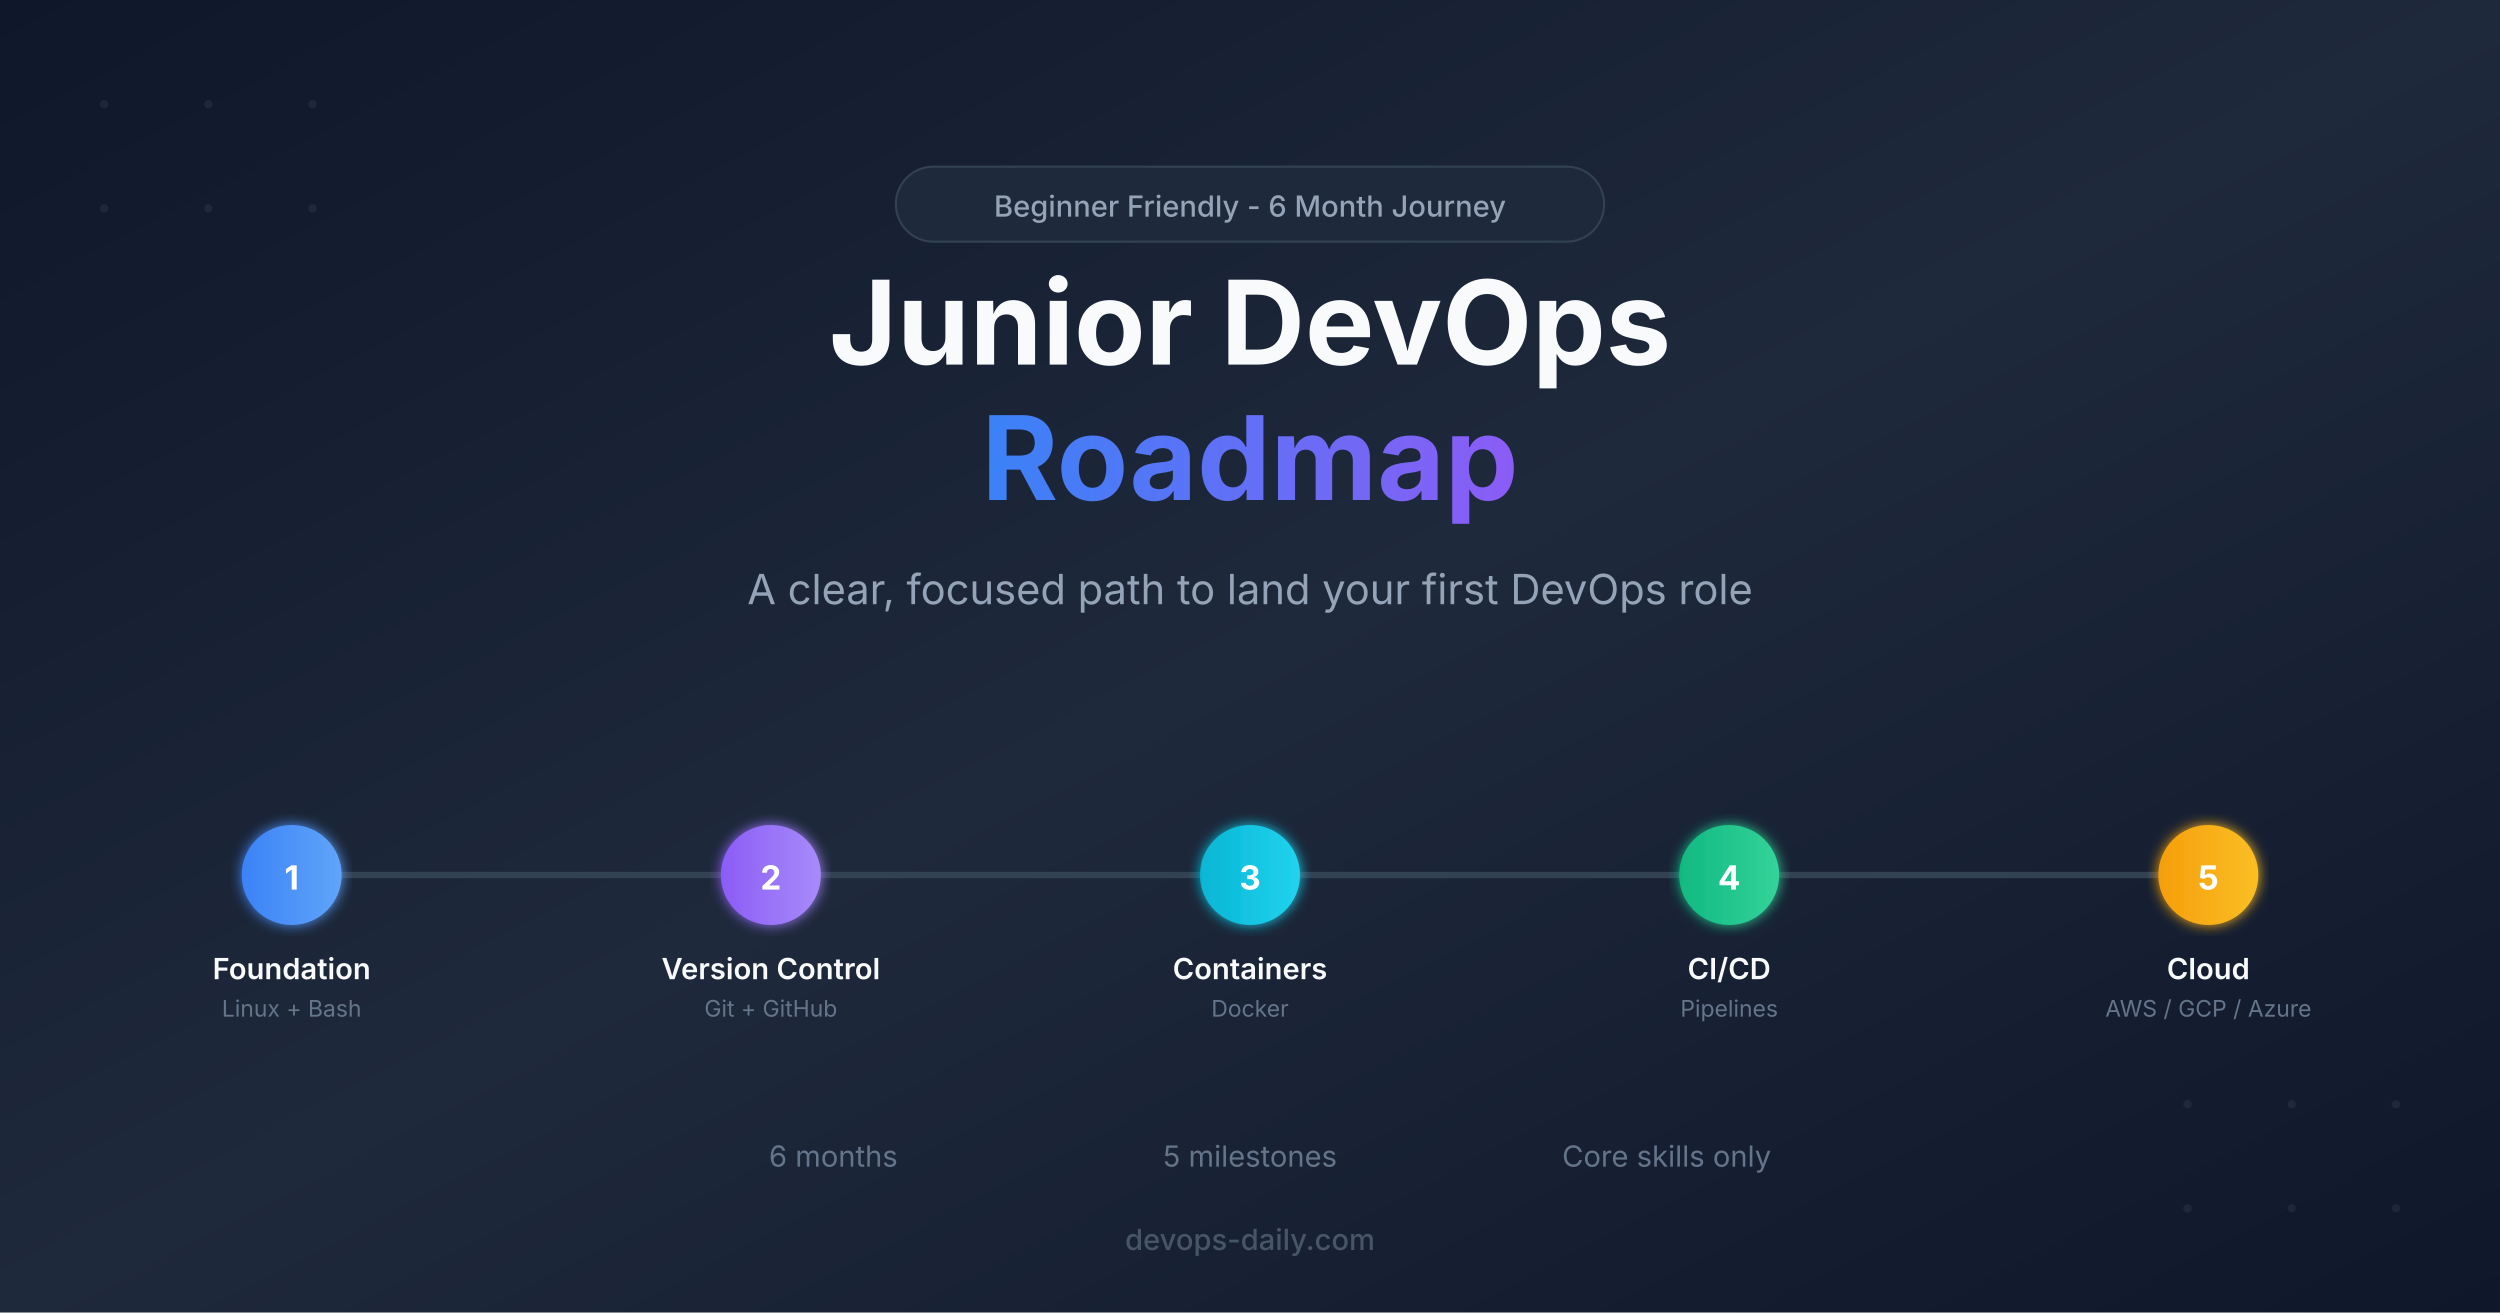
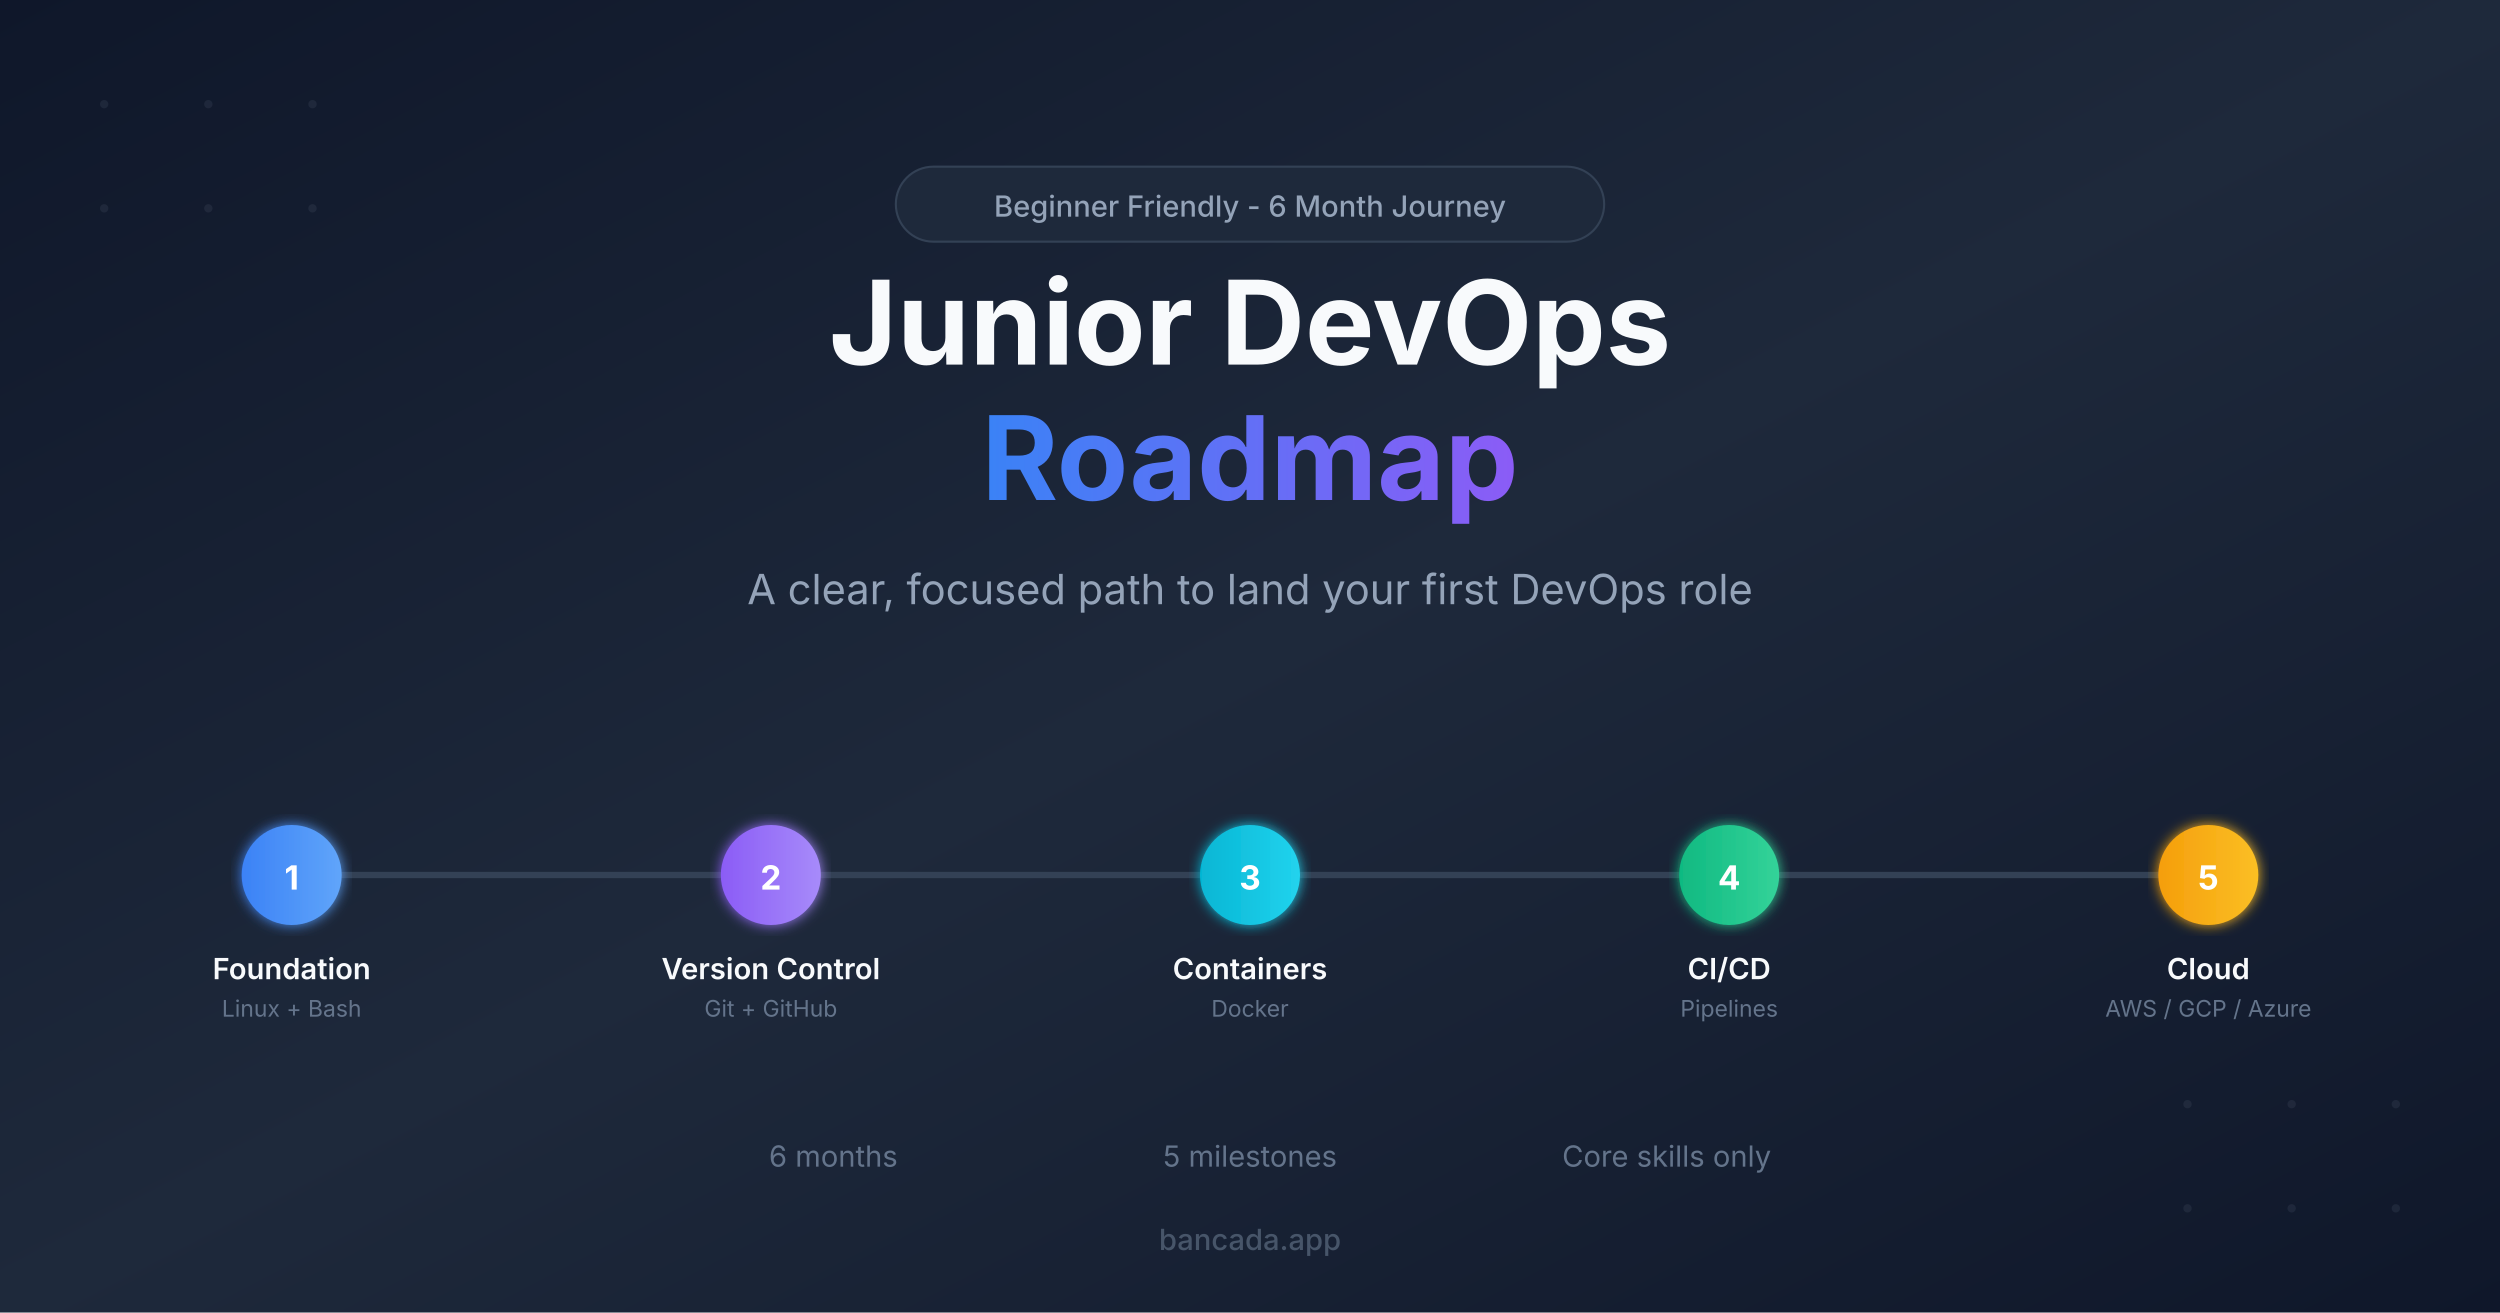
<svg xmlns="http://www.w3.org/2000/svg" width="1200" height="630">
  <defs>
    <linearGradient id="bgGradient" x1="0%" y1="0%" x2="100%" y2="100%">
      <stop offset="0%" style="stop-color:#0f172a;stop-opacity:1" />
      <stop offset="50%" style="stop-color:#1e293b;stop-opacity:1" />
      <stop offset="100%" style="stop-color:#0f172a;stop-opacity:1" />
    </linearGradient>
    <linearGradient id="titleGradient" x1="0%" y1="0%" x2="100%" y2="0%">
      <stop offset="0%" style="stop-color:#3b82f6;stop-opacity:1" />
      <stop offset="100%" style="stop-color:#8b5cf6;stop-opacity:1" />
    </linearGradient>
    <linearGradient id="milestone1" x1="0%" y1="0%" x2="100%" y2="0%">
      <stop offset="0%" style="stop-color:#3b82f6;stop-opacity:1" />
      <stop offset="100%" style="stop-color:#60a5fa;stop-opacity:1" />
    </linearGradient>
    <linearGradient id="milestone2" x1="0%" y1="0%" x2="100%" y2="0%">
      <stop offset="0%" style="stop-color:#8b5cf6;stop-opacity:1" />
      <stop offset="100%" style="stop-color:#a78bfa;stop-opacity:1" />
    </linearGradient>
    <linearGradient id="milestone3" x1="0%" y1="0%" x2="100%" y2="0%">
      <stop offset="0%" style="stop-color:#06b6d4;stop-opacity:1" />
      <stop offset="100%" style="stop-color:#22d3ee;stop-opacity:1" />
    </linearGradient>
    <linearGradient id="milestone4" x1="0%" y1="0%" x2="100%" y2="0%">
      <stop offset="0%" style="stop-color:#10b981;stop-opacity:1" />
      <stop offset="100%" style="stop-color:#34d399;stop-opacity:1" />
    </linearGradient>
    <linearGradient id="milestone5" x1="0%" y1="0%" x2="100%" y2="0%">
      <stop offset="0%" style="stop-color:#f59e0b;stop-opacity:1" />
      <stop offset="100%" style="stop-color:#fbbf24;stop-opacity:1" />
    </linearGradient>
    <filter id="glow">
      <feGaussianBlur stdDeviation="3" result="coloredBlur" />
      <feMerge>
        <feMergeNode in="coloredBlur" />
        <feMergeNode in="SourceGraphic" />
      </feMerge>
    </filter>
  </defs>
  <rect width="1200" height="630" fill="url(#bgGradient)" />
  <g opacity="0.1">
    <circle cx="50" cy="50" r="2" fill="#94a3b8" />
    <circle cx="100" cy="50" r="2" fill="#94a3b8" />
    <circle cx="150" cy="50" r="2" fill="#94a3b8" />
    <circle cx="50" cy="100" r="2" fill="#94a3b8" />
    <circle cx="100" cy="100" r="2" fill="#94a3b8" />
    <circle cx="150" cy="100" r="2" fill="#94a3b8" />
    <circle cx="1050" cy="530" r="2" fill="#94a3b8" />
    <circle cx="1100" cy="530" r="2" fill="#94a3b8" />
    <circle cx="1150" cy="530" r="2" fill="#94a3b8" />
    <circle cx="1050" cy="580" r="2" fill="#94a3b8" />
    <circle cx="1100" cy="580" r="2" fill="#94a3b8" />
    <circle cx="1150" cy="580" r="2" fill="#94a3b8" />
  </g>
  <rect x="430" y="80" width="340" height="36" rx="18" fill="#1e293b" stroke="#334155" stroke-width="1" />
  <text x="600" y="104" font-family="system-ui, -apple-system, sans-serif" font-size="14" font-weight="500" fill="#94a3b8" text-anchor="middle">Beginner Friendly - 6 Month Journey</text>
  <text x="600" y="175" font-family="system-ui, -apple-system, sans-serif" font-size="56" font-weight="700" fill="#f8fafc" text-anchor="middle">Junior DevOps</text>
  <text x="600" y="240" font-family="system-ui, -apple-system, sans-serif" font-size="56" font-weight="700" fill="url(#titleGradient)" text-anchor="middle">Roadmap</text>
  <text x="600" y="290" font-family="system-ui, -apple-system, sans-serif" font-size="20" fill="#94a3b8" text-anchor="middle">A clear, focused path to land your first DevOps role</text>
  <line x1="140" y1="420" x2="1060" y2="420" stroke="#334155" stroke-width="3" stroke-linecap="round" />
  <line x1="140" y1="420" x2="1060" y2="420" stroke="url(#titleGradient)" stroke-width="3" stroke-linecap="round" filter="url(#glow)" />
  <g transform="translate(140, 350)">
    <circle cx="0" cy="70" r="24" fill="url(#milestone1)" filter="url(#glow)" />
    <text x="0" y="77" font-family="system-ui, -apple-system, sans-serif" font-size="16" font-weight="700" fill="white" text-anchor="middle">1</text>
    <text x="0" y="120" font-family="system-ui, -apple-system, sans-serif" font-size="14" font-weight="600" fill="#f8fafc" text-anchor="middle">Foundation</text>
    <text x="0" y="138" font-family="system-ui, -apple-system, sans-serif" font-size="11" fill="#64748b" text-anchor="middle">Linux + Bash</text>
  </g>
  <g transform="translate(370, 350)">
    <circle cx="0" cy="70" r="24" fill="url(#milestone2)" filter="url(#glow)" />
    <text x="0" y="77" font-family="system-ui, -apple-system, sans-serif" font-size="16" font-weight="700" fill="white" text-anchor="middle">2</text>
    <text x="0" y="120" font-family="system-ui, -apple-system, sans-serif" font-size="14" font-weight="600" fill="#f8fafc" text-anchor="middle">Version Control</text>
    <text x="0" y="138" font-family="system-ui, -apple-system, sans-serif" font-size="11" fill="#64748b" text-anchor="middle">Git + GitHub</text>
  </g>
  <g transform="translate(600, 350)">
    <circle cx="0" cy="70" r="24" fill="url(#milestone3)" filter="url(#glow)" />
    <text x="0" y="77" font-family="system-ui, -apple-system, sans-serif" font-size="16" font-weight="700" fill="white" text-anchor="middle">3</text>
    <text x="0" y="120" font-family="system-ui, -apple-system, sans-serif" font-size="14" font-weight="600" fill="#f8fafc" text-anchor="middle">Containers</text>
    <text x="0" y="138" font-family="system-ui, -apple-system, sans-serif" font-size="11" fill="#64748b" text-anchor="middle">Docker</text>
  </g>
  <g transform="translate(830, 350)">
    <circle cx="0" cy="70" r="24" fill="url(#milestone4)" filter="url(#glow)" />
    <text x="0" y="77" font-family="system-ui, -apple-system, sans-serif" font-size="16" font-weight="700" fill="white" text-anchor="middle">4</text>
    <text x="0" y="120" font-family="system-ui, -apple-system, sans-serif" font-size="14" font-weight="600" fill="#f8fafc" text-anchor="middle">CI/CD</text>
    <text x="0" y="138" font-family="system-ui, -apple-system, sans-serif" font-size="11" fill="#64748b" text-anchor="middle">Pipelines</text>
  </g>
  <g transform="translate(1060, 350)">
    <circle cx="0" cy="70" r="24" fill="url(#milestone5)" filter="url(#glow)" />
    <text x="0" y="77" font-family="system-ui, -apple-system, sans-serif" font-size="16" font-weight="700" fill="white" text-anchor="middle">5</text>
    <text x="0" y="120" font-family="system-ui, -apple-system, sans-serif" font-size="14" font-weight="600" fill="#f8fafc" text-anchor="middle">Cloud</text>
    <text x="0" y="138" font-family="system-ui, -apple-system, sans-serif" font-size="11" fill="#64748b" text-anchor="middle">AWS / GCP / Azure</text>
  </g>
  <g transform="translate(600, 560)">
    <text x="-200" y="0" font-family="system-ui, -apple-system, sans-serif" font-size="14" fill="#64748b" text-anchor="middle">6 months</text>
    <text x="0" y="0" font-family="system-ui, -apple-system, sans-serif" font-size="14" fill="#64748b" text-anchor="middle">5 milestones</text>
    <text x="200" y="0" font-family="system-ui, -apple-system, sans-serif" font-size="14" fill="#64748b" text-anchor="middle">Core skills only</text>
  </g>
-   <text x="600" y="600" font-family="system-ui, -apple-system, sans-serif" font-size="14" font-weight="500" fill="#475569" text-anchor="middle">devops-daily.com</text>
+   <text x="600" y="600" font-family="system-ui, -apple-system, sans-serif" font-size="14" font-weight="500" fill="#475569" text-anchor="middle">bancada.app</text>
</svg>
